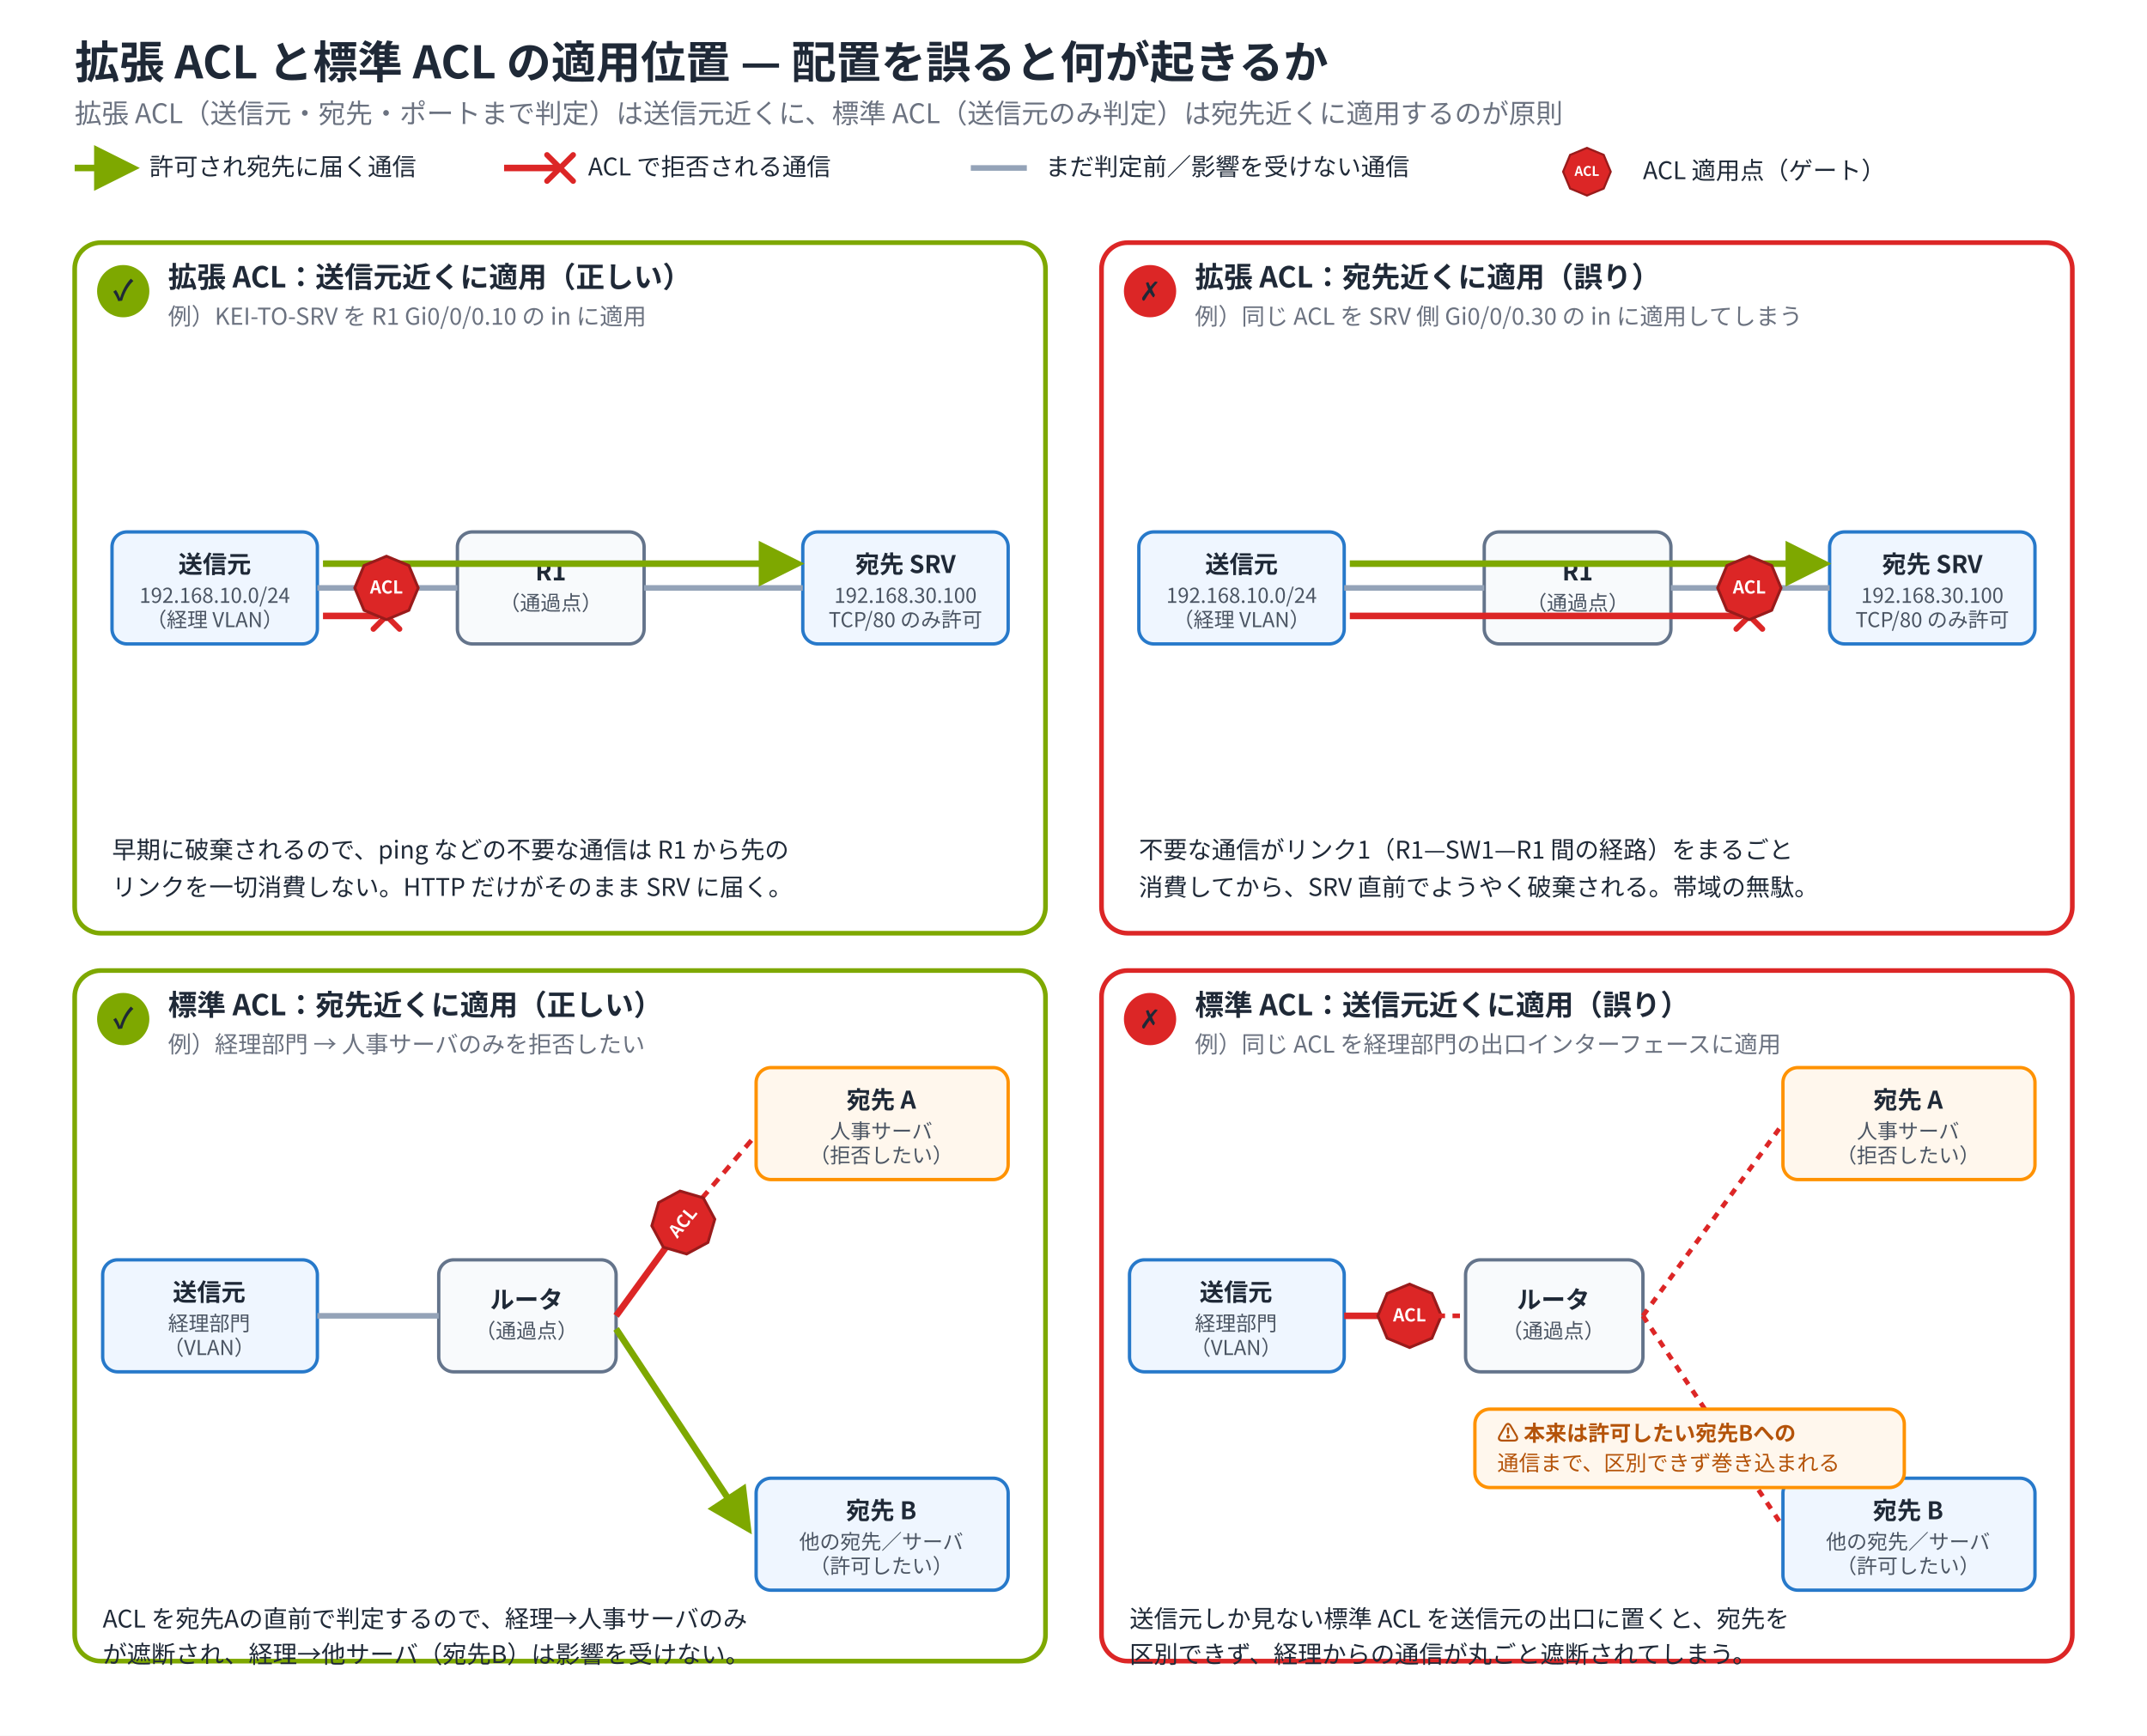
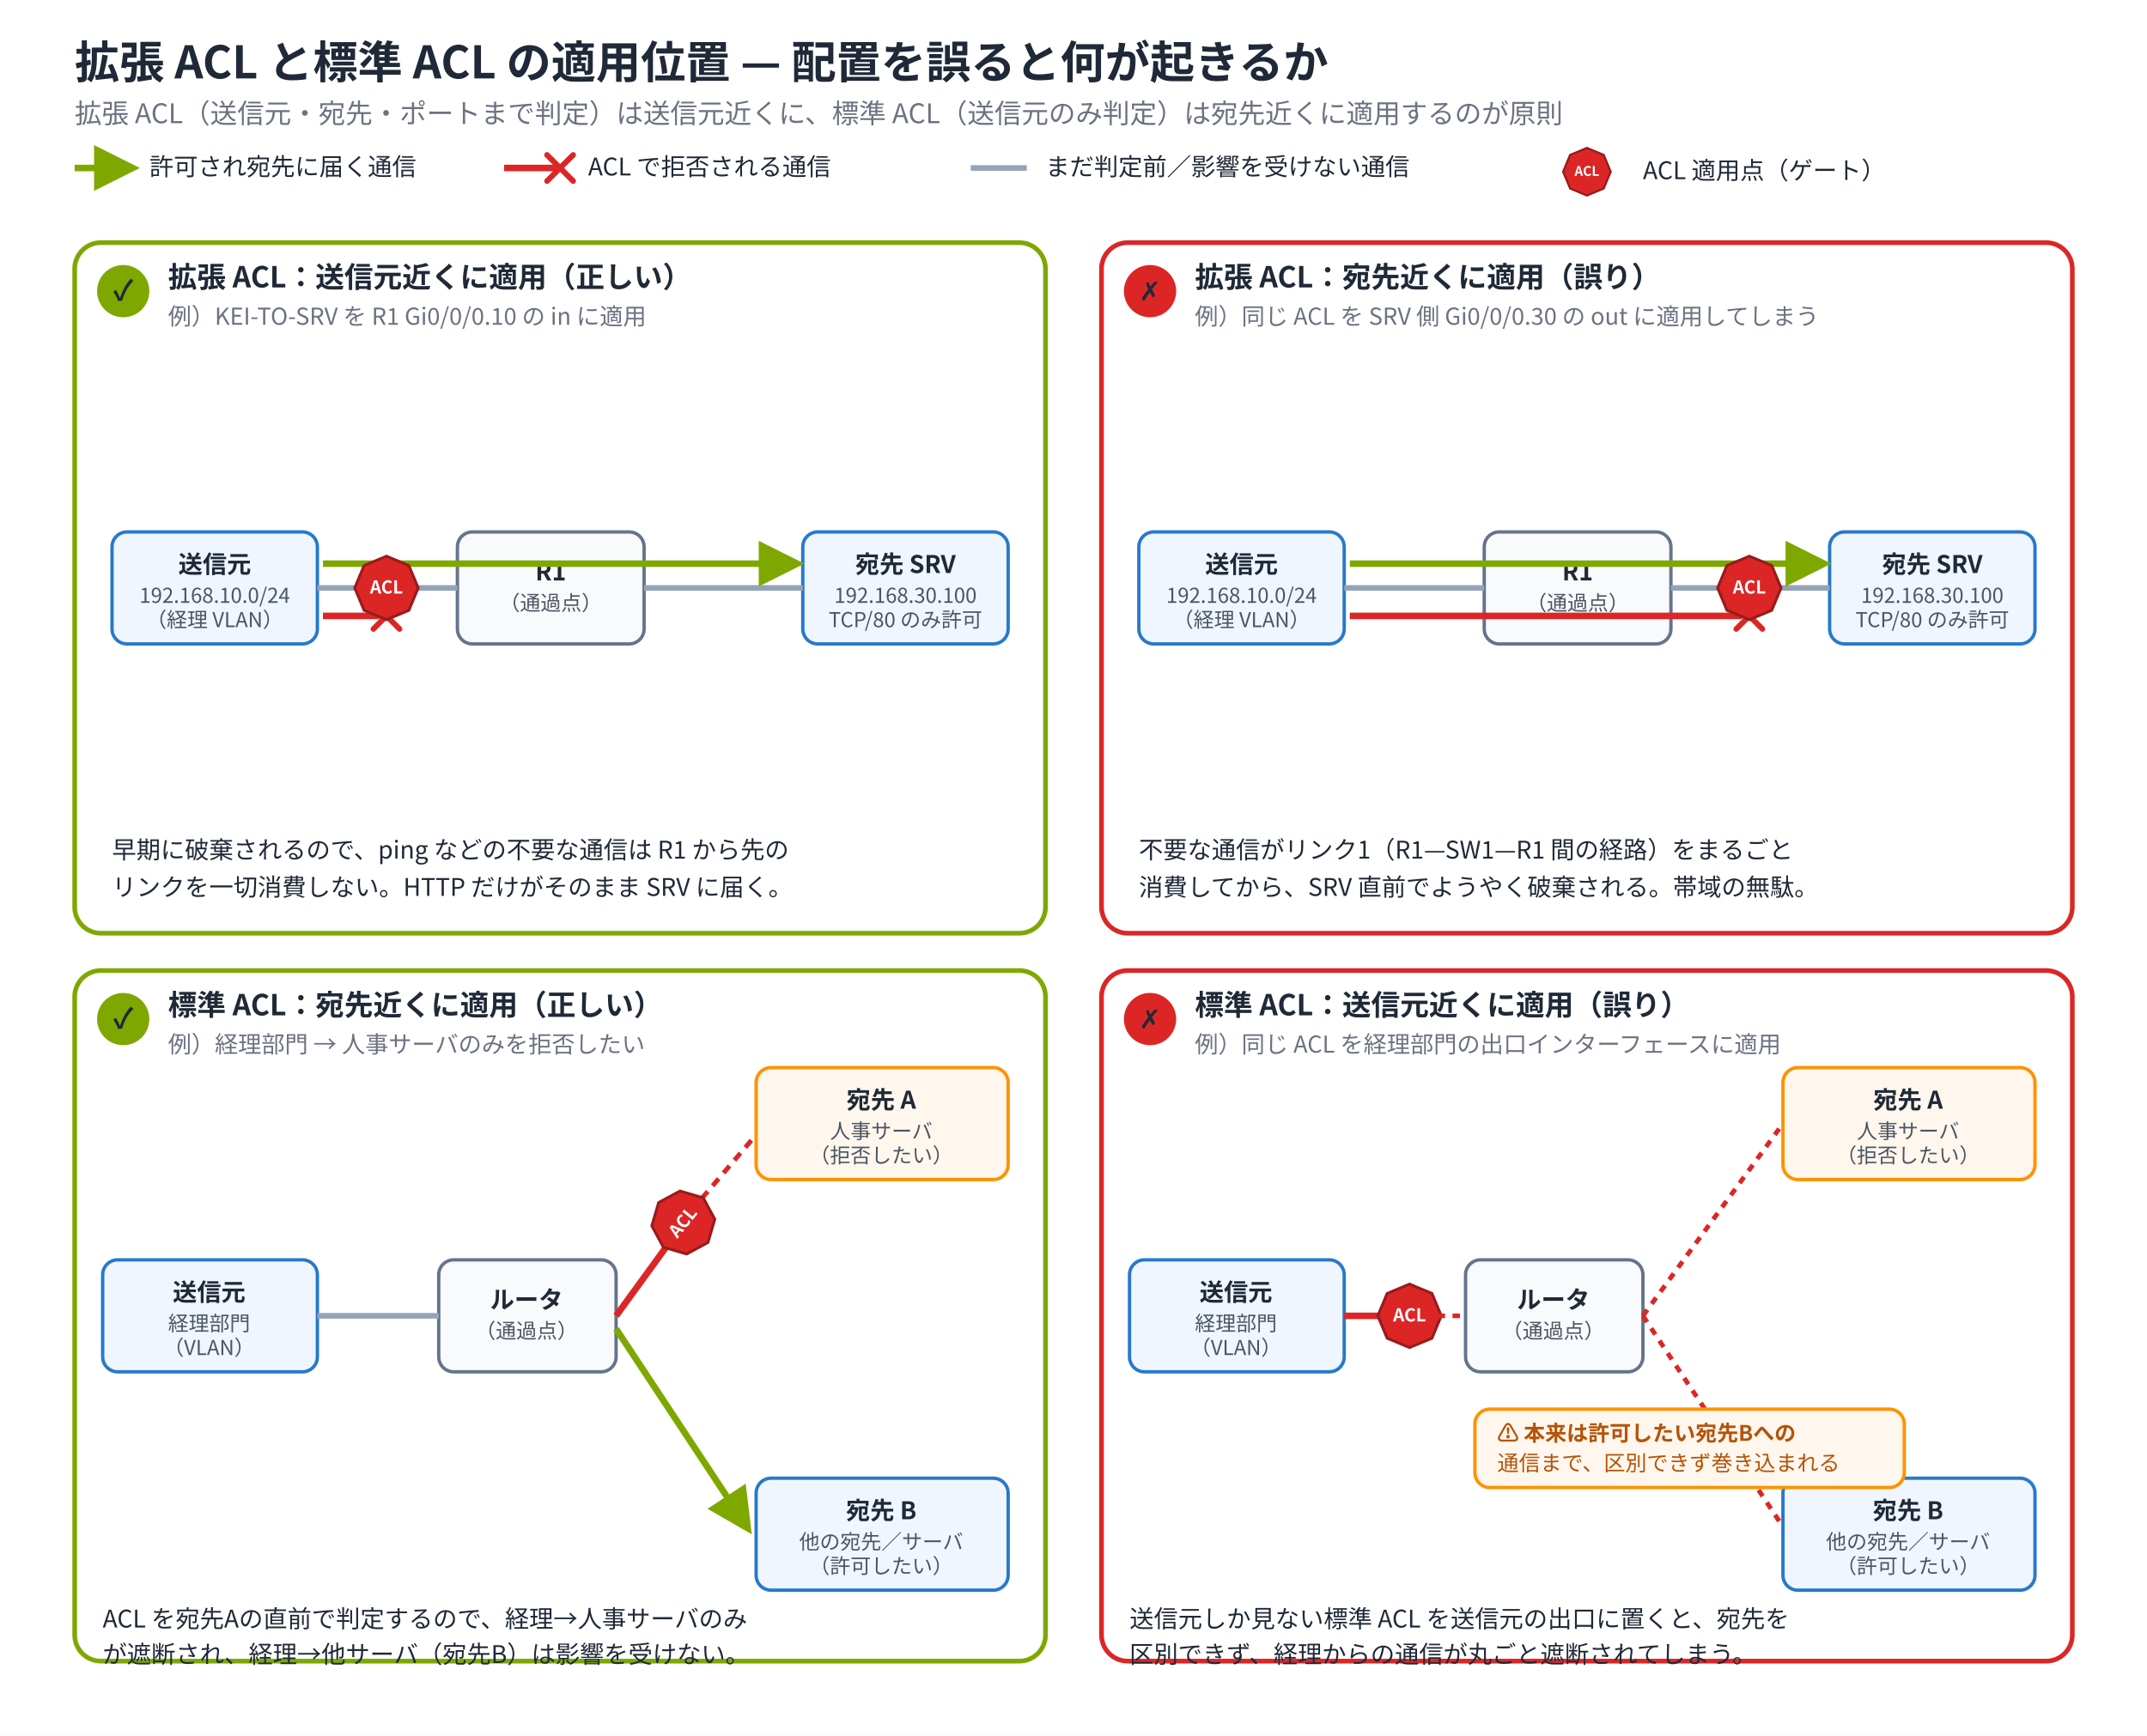
<svg xmlns="http://www.w3.org/2000/svg" width="1150" height="930" viewBox="0 0 1150 930">
  <defs>
    <style>
      text { font-family: "Noto Sans CJK JP", sans-serif; fill: #1f2937; }
      .title { font-size: 24px; font-weight: 700; }
      .sub { font-size: 14.5px; fill: #6b7280; }
      .legend { font-size: 13px; fill: #374151; }
      .panelTitle { font-size: 15.5px; font-weight: 700; }
      .panelSub { font-size: 12.5px; fill: #6b7280; }
      .nodeTitle { font-size: 13px; font-weight: 700; text-anchor: middle; }
      .nodeDetail { font-size: 11px; fill: #4b5563; text-anchor: middle; }
      .caption { font-size: 13px; fill: #1f2937; }
      .gate { font-size: 9.5px; font-weight: 700; fill: #ffffff; text-anchor: middle; }
      .warn { font-size: 11.5px; fill: #b45309; }
    </style>
    <marker id="arrowGreen" viewBox="0 0 10 10" refX="8" refY="5" markerWidth="7" markerHeight="7" orient="auto-start-reverse">
      <path d="M 0 0 L 10 5 L 0 10 z" fill="#7ea800" />
    </marker>
    <marker id="arrowGray" viewBox="0 0 10 10" refX="8" refY="5" markerWidth="6" markerHeight="6" orient="auto-start-reverse">
      <path d="M 0 0 L 10 5 L 0 10 z" fill="#94a3b8" />
    </marker>
    <g id="gate">
      <polygon points="0,-17 12,-12 17,0 12,12 0,17 -12,12 -17,0 -12,-12" fill="#dc2626" stroke="#991b1b" stroke-width="1.5" />
      <text class="gate" y="3">ACL</text>
    </g>
    <g id="xmark">
      <line x1="-7" y1="-7" x2="7" y2="7" stroke="#dc2626" stroke-width="3" stroke-linecap="round" />
      <line x1="7" y1="-7" x2="-7" y2="7" stroke="#dc2626" stroke-width="3" stroke-linecap="round" />
    </g>
  </defs>
  <rect width="1150" height="930" fill="#ffffff" />
  <text class="title" x="40" y="42">拡張 ACL と標準 ACL の適用位置 — 配置を誤ると何が起きるか</text>
  <text class="sub" x="40" y="66">拡張 ACL（送信元・宛先・ポートまで判定）は送信元近くに、標準 ACL（送信元のみ判定）は宛先近くに適用するのが原則</text>
  <g class="legend">
    <line x1="40" y1="90" x2="70" y2="90" stroke="#7ea800" stroke-width="3.5" marker-end="url(#arrowGreen)" />
    <text x="80" y="94">許可され宛先に届く通信</text>
    <line x1="270" y1="90" x2="300" y2="90" stroke="#dc2626" stroke-width="3.5" />
    <use href="#xmark" x="300" y="90" />
    <text x="315" y="94">ACL で拒否される通信</text>
    <line x1="520" y1="90" x2="550" y2="90" stroke="#94a3b8" stroke-width="3" />
    <text x="560" y="94">まだ判定前／影響を受けない通信</text>
    <g transform="translate(850,92) scale(0.75)">
      <use href="#gate" />
    </g>
    <text x="880" y="96">ACL 適用点（ゲート）</text>
  </g>
  <g transform="translate(40,130)">
    <rect x="0" y="0" width="520" height="370" rx="14" fill="#ffffff" stroke="#7ea800" stroke-width="2.5" />
    <circle cx="26" cy="26" r="14" fill="#7ea800" />
    <text x="26" y="31" text-anchor="middle" fill="#ffffff" font-size="15" font-weight="700">✓</text>
    <text class="panelTitle" x="50" y="24" fill="#4d7c0f">拡張 ACL：送信元近くに適用（正しい）</text>
    <text class="panelSub" x="50" y="44">例）KEI-TO-SRV を R1 Gi0/0/0.10 の in に適用</text>
    <rect x="20" y="155" width="110" height="60" rx="8" fill="#eff6ff" stroke="#2779ca" stroke-width="1.8" />
    <text class="nodeTitle" x="75" y="177">送信元</text>
    <text class="nodeDetail" x="75" y="193">192.168.10.0/24</text>
    <text class="nodeDetail" x="75" y="206">（経理 VLAN）</text>
    <rect x="205" y="155" width="100" height="60" rx="8" fill="#f8fafc" stroke="#64748b" stroke-width="1.8" />
    <text class="nodeTitle" x="255" y="181">R1</text>
    <text class="nodeDetail" x="255" y="197">（通過点）</text>
    <rect x="390" y="155" width="110" height="60" rx="8" fill="#eff6ff" stroke="#2779ca" stroke-width="1.8" />
    <text class="nodeTitle" x="445" y="177">宛先 SRV</text>
    <text class="nodeDetail" x="445" y="193">192.168.30.100</text>
    <text class="nodeDetail" x="445" y="206">TCP/80 のみ許可</text>
    <line x1="130" y1="185" x2="205" y2="185" stroke="#94a3b8" stroke-width="3" />
    <line x1="305" y1="185" x2="390" y2="185" stroke="#94a3b8" stroke-width="3" />
    <line x1="133" y1="172" x2="386" y2="172" stroke="#7ea800" stroke-width="3.5" marker-end="url(#arrowGreen)" />
    <line x1="133" y1="200" x2="163" y2="200" stroke="#dc2626" stroke-width="3.5" />
    <use href="#xmark" x="167" y="200" />
    <use href="#gate" x="167" y="185" />
    <text class="caption" x="20" y="330">早期に破棄されるので、ping などの不要な通信は R1 から先の</text>
    <text class="caption" x="20" y="350">リンクを一切消費しない。HTTP だけがそのまま SRV に届く。</text>
  </g>
  <g transform="translate(590,130)">
    <rect x="0" y="0" width="520" height="370" rx="14" fill="#ffffff" stroke="#dc2626" stroke-width="2.5" />
    <circle cx="26" cy="26" r="14" fill="#dc2626" />
    <text x="26" y="31" text-anchor="middle" fill="#ffffff" font-size="14" font-weight="700">✗</text>
    <text class="panelTitle" x="50" y="24" fill="#b91c1c">拡張 ACL：宛先近くに適用（誤り）</text>
-     <text class="panelSub" x="50" y="44">例）同じ ACL を SRV 側 Gi0/0/0.30 の in に適用してしまう</text>
+     <text class="panelSub" x="50" y="44">例）同じ ACL を SRV 側 Gi0/0/0.30 の out に適用してしまう</text>
    <rect x="20" y="155" width="110" height="60" rx="8" fill="#eff6ff" stroke="#2779ca" stroke-width="1.8" />
    <text class="nodeTitle" x="75" y="177">送信元</text>
    <text class="nodeDetail" x="75" y="193">192.168.10.0/24</text>
    <text class="nodeDetail" x="75" y="206">（経理 VLAN）</text>
    <rect x="205" y="155" width="100" height="60" rx="8" fill="#f8fafc" stroke="#64748b" stroke-width="1.8" />
    <text class="nodeTitle" x="255" y="181">R1</text>
    <text class="nodeDetail" x="255" y="197">（通過点）</text>
    <rect x="390" y="155" width="110" height="60" rx="8" fill="#eff6ff" stroke="#2779ca" stroke-width="1.8" />
    <text class="nodeTitle" x="445" y="177">宛先 SRV</text>
    <text class="nodeDetail" x="445" y="193">192.168.30.100</text>
    <text class="nodeDetail" x="445" y="206">TCP/80 のみ許可</text>
    <line x1="130" y1="185" x2="205" y2="185" stroke="#94a3b8" stroke-width="3" />
    <line x1="305" y1="185" x2="390" y2="185" stroke="#94a3b8" stroke-width="3" />
    <line x1="133" y1="172" x2="386" y2="172" stroke="#7ea800" stroke-width="3.5" marker-end="url(#arrowGreen)" />
    <line x1="133" y1="200" x2="343" y2="200" stroke="#dc2626" stroke-width="3.5" />
    <use href="#xmark" x="347" y="200" />
    <use href="#gate" x="347" y="185" />
    <text class="caption" x="20" y="330">不要な通信がリンク1（R1—SW1—R1 間の経路）をまるごと</text>
    <text class="caption" x="20" y="350">消費してから、SRV 直前でようやく破棄される。帯域の無駄。</text>
  </g>
  <g transform="translate(40,520)">
    <rect x="0" y="0" width="520" height="370" rx="14" fill="#ffffff" stroke="#7ea800" stroke-width="2.5" />
    <circle cx="26" cy="26" r="14" fill="#7ea800" />
    <text x="26" y="31" text-anchor="middle" fill="#ffffff" font-size="15" font-weight="700">✓</text>
    <text class="panelTitle" x="50" y="24" fill="#4d7c0f">標準 ACL：宛先近くに適用（正しい）</text>
    <text class="panelSub" x="50" y="44">例）経理部門 → 人事サーバのみを拒否したい</text>
    <rect x="15" y="155" width="115" height="60" rx="8" fill="#eff6ff" stroke="#2779ca" stroke-width="1.8" />
    <text class="nodeTitle" x="72" y="177">送信元</text>
    <text class="nodeDetail" x="72" y="193">経理部門</text>
    <text class="nodeDetail" x="72" y="206">（VLAN）</text>
    <rect x="195" y="155" width="95" height="60" rx="8" fill="#f8fafc" stroke="#64748b" stroke-width="1.8" />
    <text class="nodeTitle" x="242" y="181">ルータ</text>
    <text class="nodeDetail" x="242" y="197">（通過点）</text>
    <rect x="365" y="52" width="135" height="60" rx="8" fill="#fff7ed" stroke="#ff9200" stroke-width="1.8" />
    <text class="nodeTitle" x="432" y="74">宛先 A</text>
    <text class="nodeDetail" x="432" y="90">人事サーバ</text>
    <text class="nodeDetail" x="432" y="103">（拒否したい）</text>
    <rect x="365" y="272" width="135" height="60" rx="8" fill="#eff6ff" stroke="#2779ca" stroke-width="1.8" />
    <text class="nodeTitle" x="432" y="294">宛先 B</text>
    <text class="nodeDetail" x="432" y="310">他の宛先／サーバ</text>
    <text class="nodeDetail" x="432" y="323">（許可したい）</text>
    <line x1="130" y1="185" x2="195" y2="185" stroke="#94a3b8" stroke-width="3" />
    <line x1="290" y1="185" x2="322" y2="141" stroke="#dc2626" stroke-width="3.5" />
    <line x1="330" y1="129" x2="365" y2="88" stroke="#dc2626" stroke-width="2.5" stroke-dasharray="5 4" />
    <g transform="translate(326,135) rotate(-51)">
      <use href="#gate" />
    </g>
    <line x1="290" y1="192" x2="360" y2="298" stroke="#7ea800" stroke-width="3.5" marker-end="url(#arrowGreen)" />
    <text class="caption" x="15" y="352">ACL を宛先Aの直前で判定するので、経理→人事サーバのみ</text>
    <text class="caption" x="15" y="371">が遮断され、経理→他サーバ（宛先B）は影響を受けない。</text>
  </g>
  <g transform="translate(590,520)">
    <rect x="0" y="0" width="520" height="370" rx="14" fill="#ffffff" stroke="#dc2626" stroke-width="2.5" />
    <circle cx="26" cy="26" r="14" fill="#dc2626" />
    <text x="26" y="31" text-anchor="middle" fill="#ffffff" font-size="14" font-weight="700">✗</text>
    <text class="panelTitle" x="50" y="24" fill="#b91c1c">標準 ACL：送信元近くに適用（誤り）</text>
    <text class="panelSub" x="50" y="44">例）同じ ACL を経理部門の出口インターフェースに適用</text>
    <rect x="15" y="155" width="115" height="60" rx="8" fill="#eff6ff" stroke="#2779ca" stroke-width="1.8" />
    <text class="nodeTitle" x="72" y="177">送信元</text>
    <text class="nodeDetail" x="72" y="193">経理部門</text>
    <text class="nodeDetail" x="72" y="206">（VLAN）</text>
    <rect x="195" y="155" width="95" height="60" rx="8" fill="#f8fafc" stroke="#64748b" stroke-width="1.8" />
    <text class="nodeTitle" x="242" y="181">ルータ</text>
    <text class="nodeDetail" x="242" y="197">（通過点）</text>
    <rect x="365" y="52" width="135" height="60" rx="8" fill="#fff7ed" stroke="#ff9200" stroke-width="1.8" />
    <text class="nodeTitle" x="432" y="74">宛先 A</text>
    <text class="nodeDetail" x="432" y="90">人事サーバ</text>
    <text class="nodeDetail" x="432" y="103">（拒否したい）</text>
    <rect x="365" y="272" width="135" height="60" rx="8" fill="#eff6ff" stroke="#2779ca" stroke-width="1.8" />
    <text class="nodeTitle" x="432" y="294">宛先 B</text>
    <text class="nodeDetail" x="432" y="310">他の宛先／サーバ</text>
    <text class="nodeDetail" x="432" y="323">（許可したい）</text>
    <line x1="130" y1="185" x2="160" y2="185" stroke="#dc2626" stroke-width="3.5" />
    <use href="#gate" x="165" y="185" />
    <line x1="180" y1="185" x2="195" y2="185" stroke="#dc2626" stroke-width="2.5" stroke-dasharray="4 4" />
    <line x1="290" y1="185" x2="365" y2="82" stroke="#dc2626" stroke-width="2.5" stroke-dasharray="4 4" />
    <line x1="290" y1="185" x2="365" y2="298" stroke="#dc2626" stroke-width="2.5" stroke-dasharray="4 4" />
    <rect x="200" y="235" width="230" height="42" rx="8" fill="#fff7ed" stroke="#ff9200" stroke-width="1.8" />
    <text class="warn" x="212" y="252" font-weight="700">⚠ 本来は許可したい宛先Bへの</text>
    <text class="warn" x="212" y="268">通信まで、区別できず巻き込まれる</text>
    <text class="caption" x="15" y="352">送信元しか見ない標準 ACL を送信元の出口に置くと、宛先を</text>
    <text class="caption" x="15" y="371">区別できず、経理からの通信が丸ごと遮断されてしまう。</text>
  </g>
</svg>
